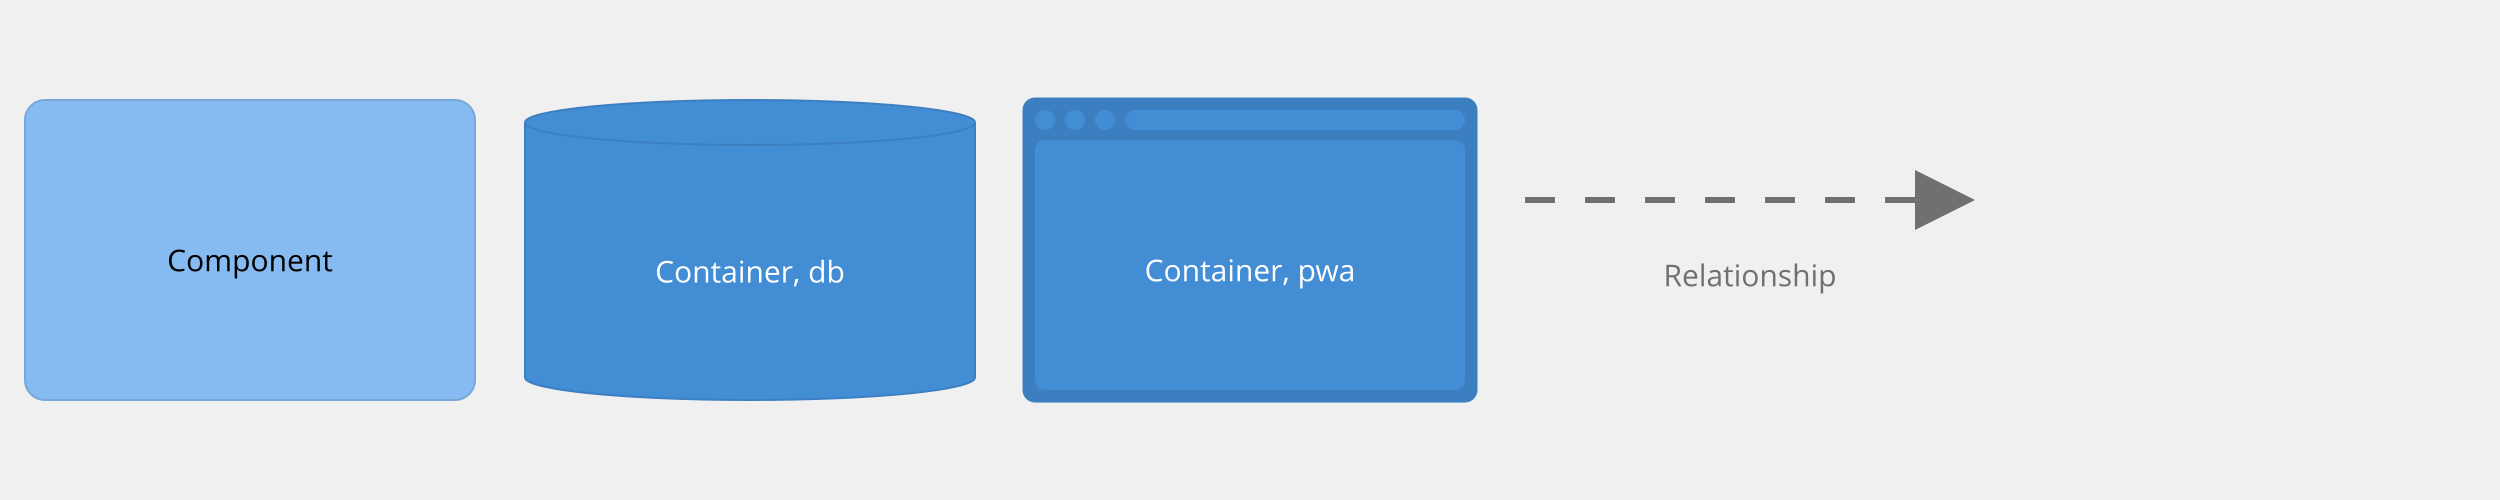
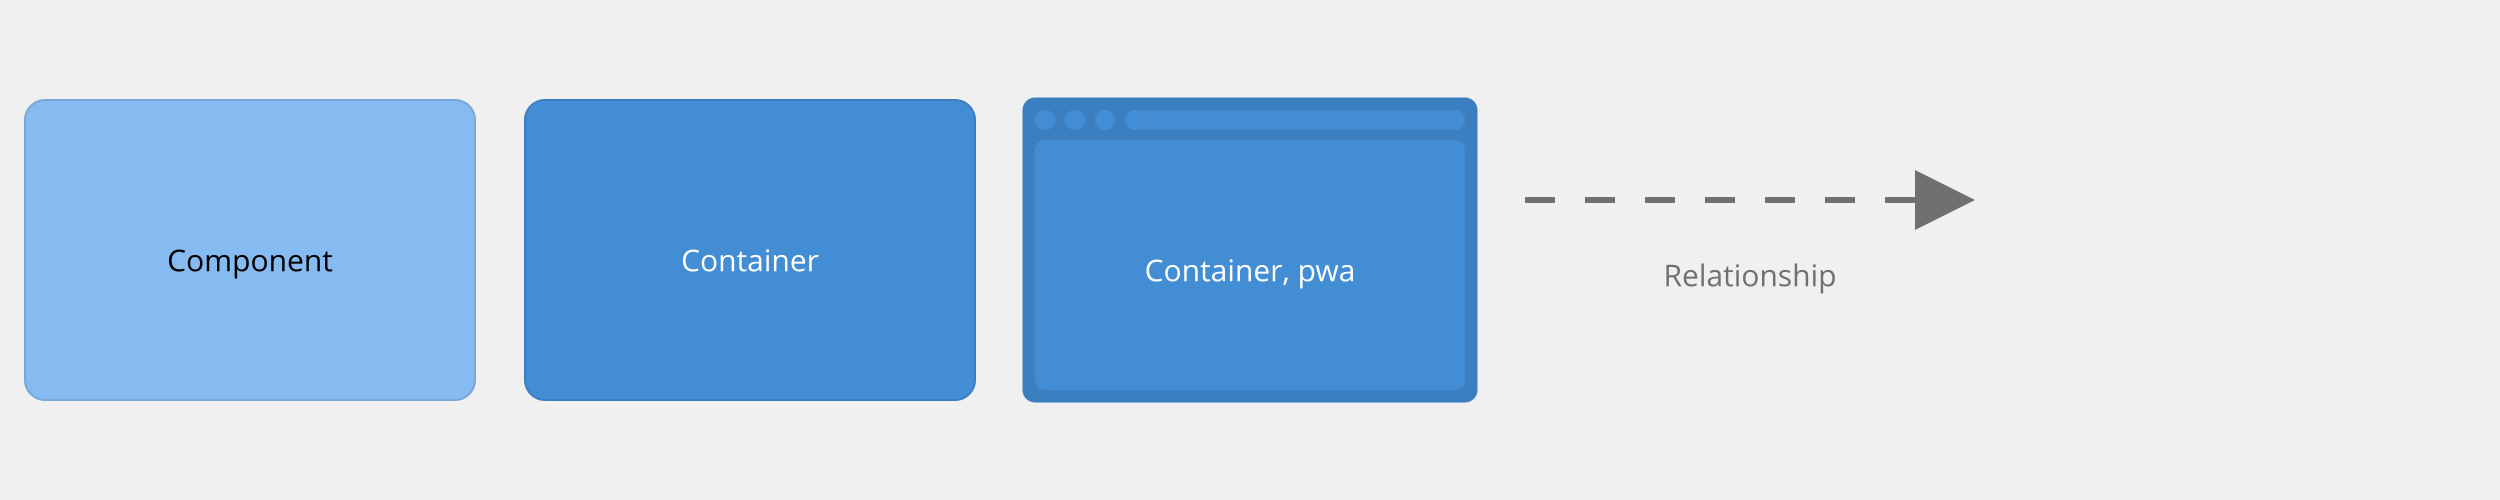
<svg xmlns="http://www.w3.org/2000/svg" version="1.1" viewBox="0 0 2500 500" style="background: #ffffff">
  <g transform="translate(25,100)">
    <rect width="450" height="300" rx="20" ry="20" x="0" y="0" fill="#85bbf0" stroke-width="2" stroke="#78a8d8" />
    <text x="225" y="131.25" text-anchor="middle" fill="#000000" font-size="30px" font-family="Open Sans">
      <tspan x="225" dy="40px">Component</tspan>
    </text>
  </g>
  <g transform="translate(525,100)">
-     <path id="keydbCylinderPath" d="M 0,22.5 a 225,22.5 0,0,0 450 0 a 225,22.5 0,0,0 -450 0 l 0,255 a 225,22.5 0,0,0 450 0 l 0,-255" fill="#438dd5" stroke-width="2" stroke="#3c7fc0" />
-     <text x="225" y="142.5" text-anchor="middle" fill="#ffffff" font-size="30px" font-family="Open Sans">
-       <tspan x="225" dy="40px">Container, db</tspan>
+     <rect width="450" height="300" rx="20" ry="20" x="0" y="0" fill="#438dd5" stroke-width="2" stroke="#3c7fc0" />
+     <text x="225" y="131.25" text-anchor="middle" fill="#ffffff" font-size="30px" font-family="Open Sans">
+       <tspan x="225" dy="40px">Container</tspan>
    </text>
  </g>
  <g transform="translate(1025,100)">
    <rect width="450" height="300" rx="10" ry="10" x="0" y="0" fill="#3c7fc0" stroke-width="5" stroke="#3c7fc0" />
    <rect width="430" height="250" rx="10" ry="10" x="10" y="40" fill="#438dd5" stroke-width="0" />
    <rect width="340" height="20" rx="10" ry="10" x="100" y="10" fill="#438dd5" stroke-width="0" />
    <ellipse cx="20" cy="20" rx="10" ry="10" fill="#438dd5" stroke-width="0" />
    <ellipse cx="50" cy="20" rx="10" ry="10" fill="#438dd5" stroke-width="0" />
    <ellipse cx="80" cy="20" rx="10" ry="10" fill="#438dd5" stroke-width="0" />
    <text x="225" y="141.25" text-anchor="middle" fill="#ffffff" font-size="30px" font-family="Open Sans">
      <tspan x="225" dy="40px">Container, pwa</tspan>
    </text>
  </g>
  <g transform="translate(1525,170)">
    <path d="M390,0 L390,60 L450,30 L 390,0" style="fill:#707070" stroke-dasharray="" />
    <path d="M0,30 L390,30" style="stroke:#707070; stroke-width: 6; fill: none; stroke-dasharray: 30 30;" />
    <text x="225" y="76.25" text-anchor="middle" fill="#707070" font-size="30px" font-family="Open Sans">
      <tspan x="225" dy="40px">Relationship</tspan>
    </text>
  </g>
</svg>
